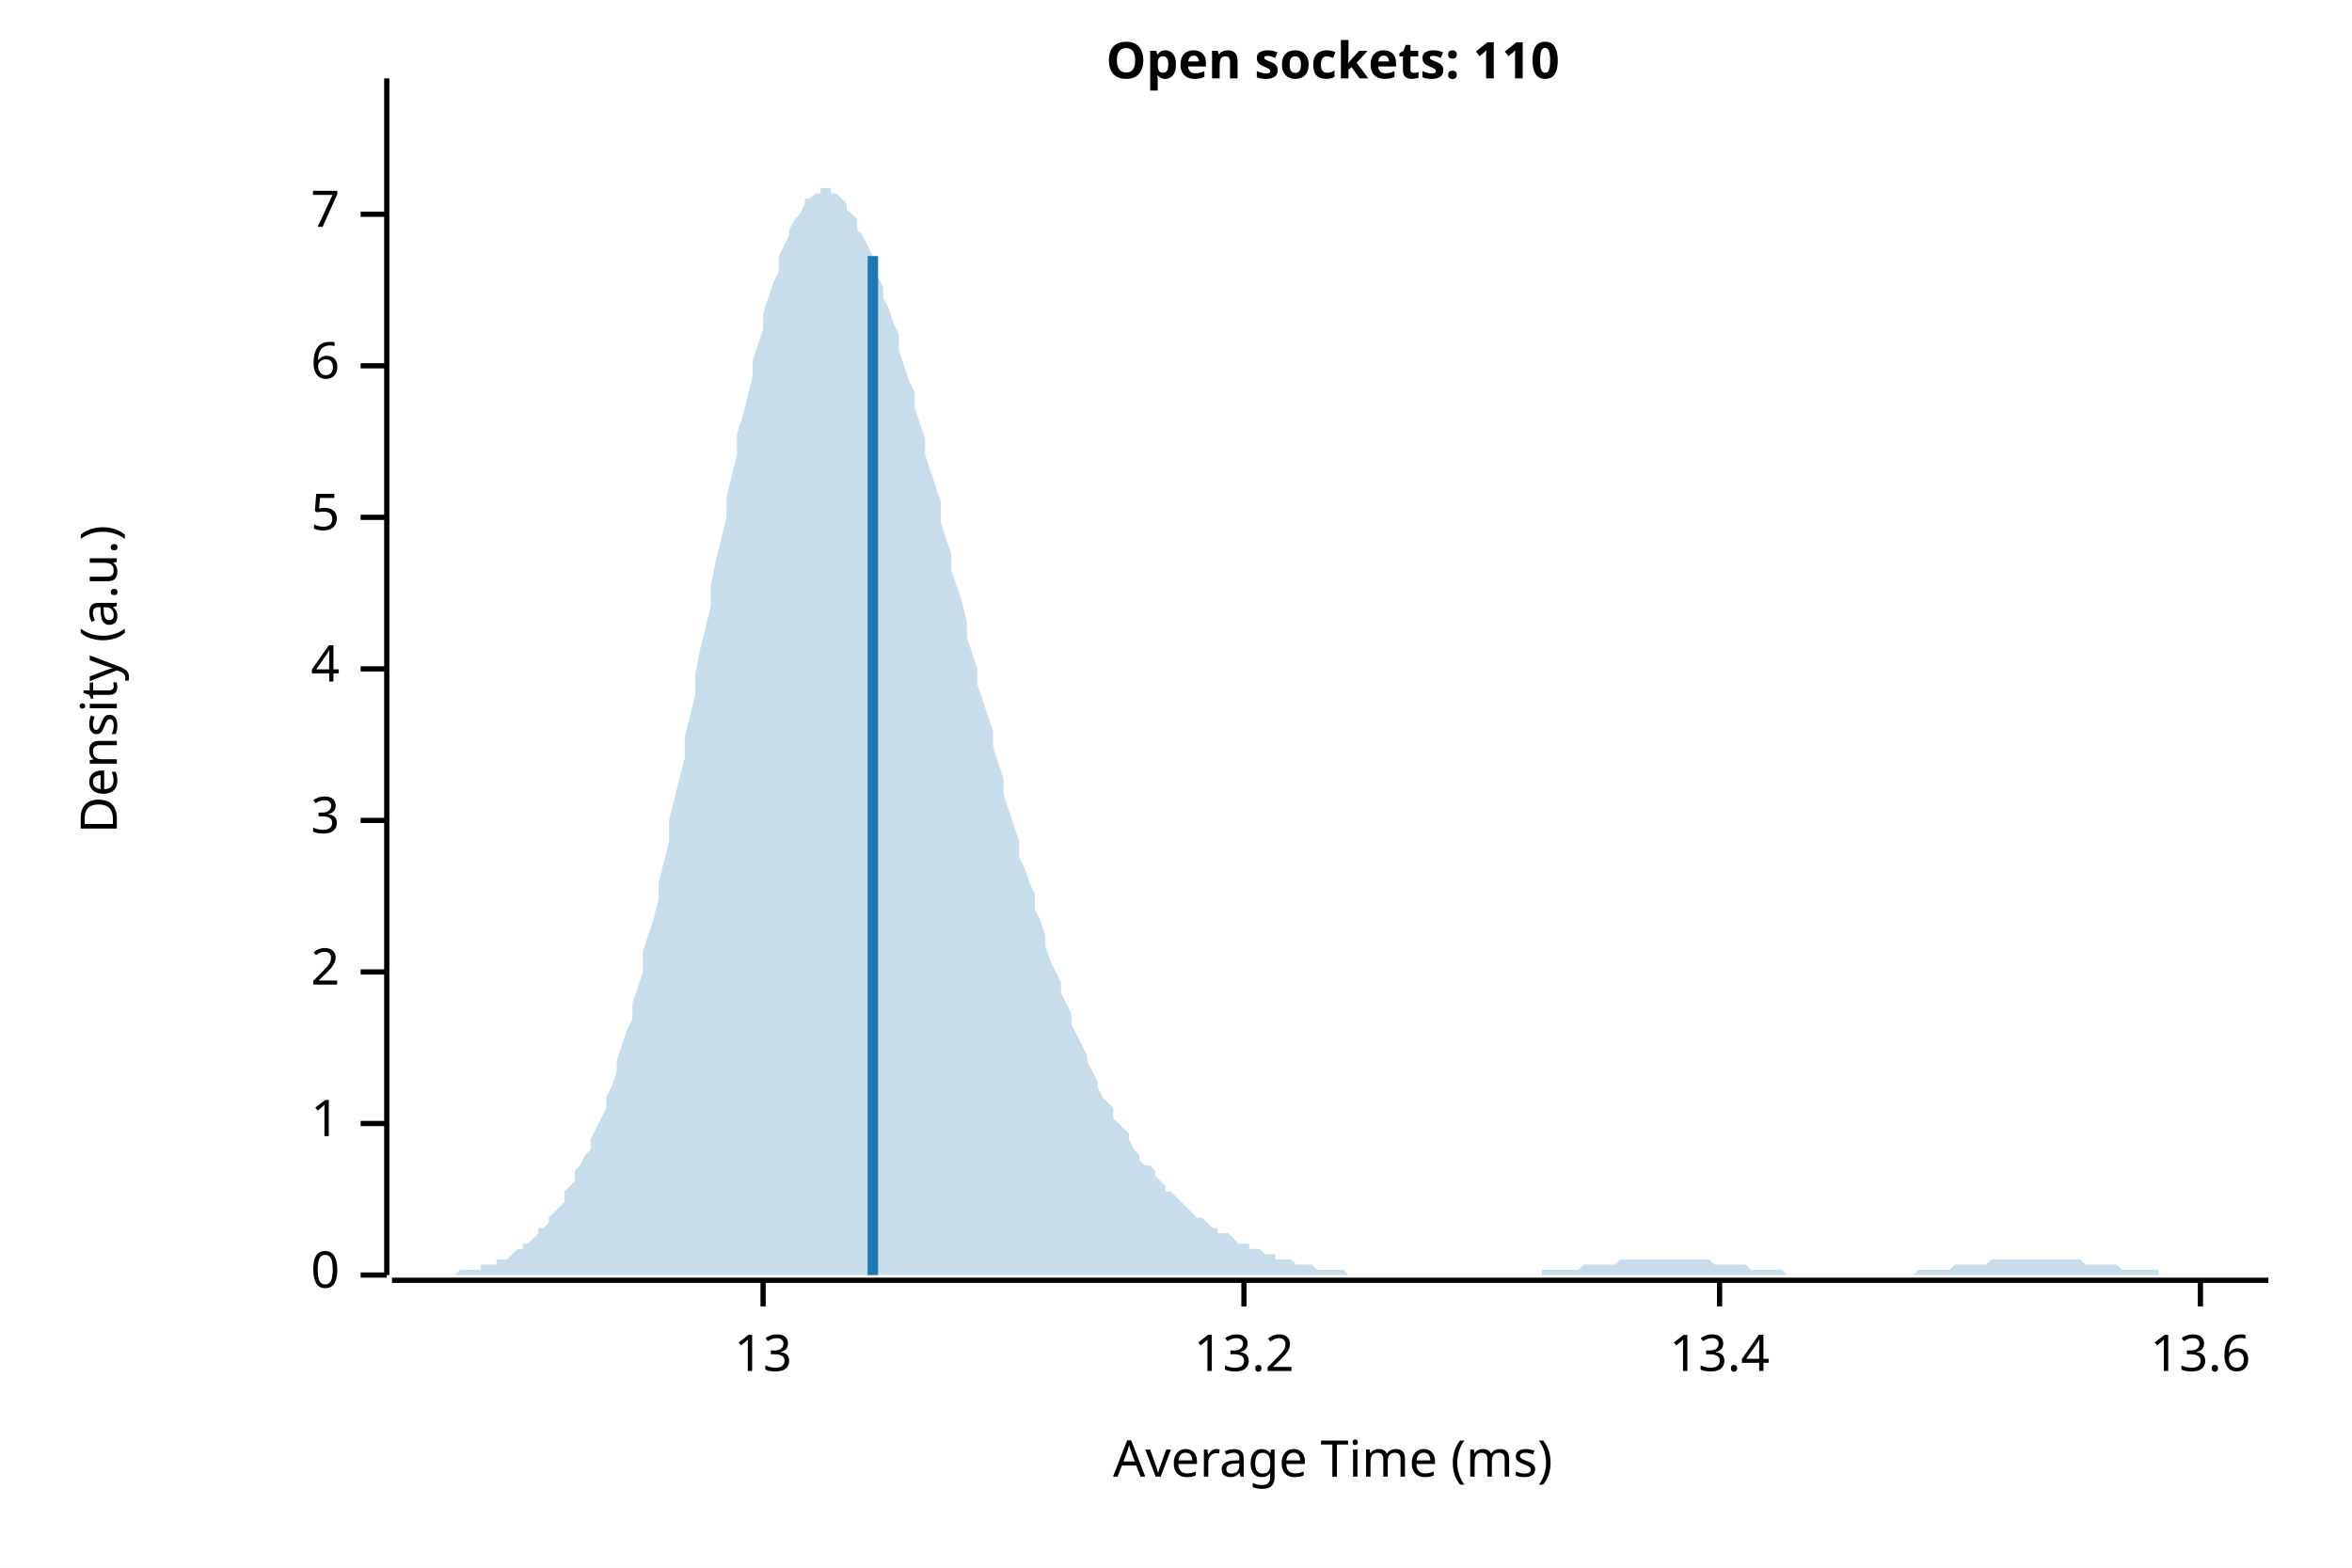
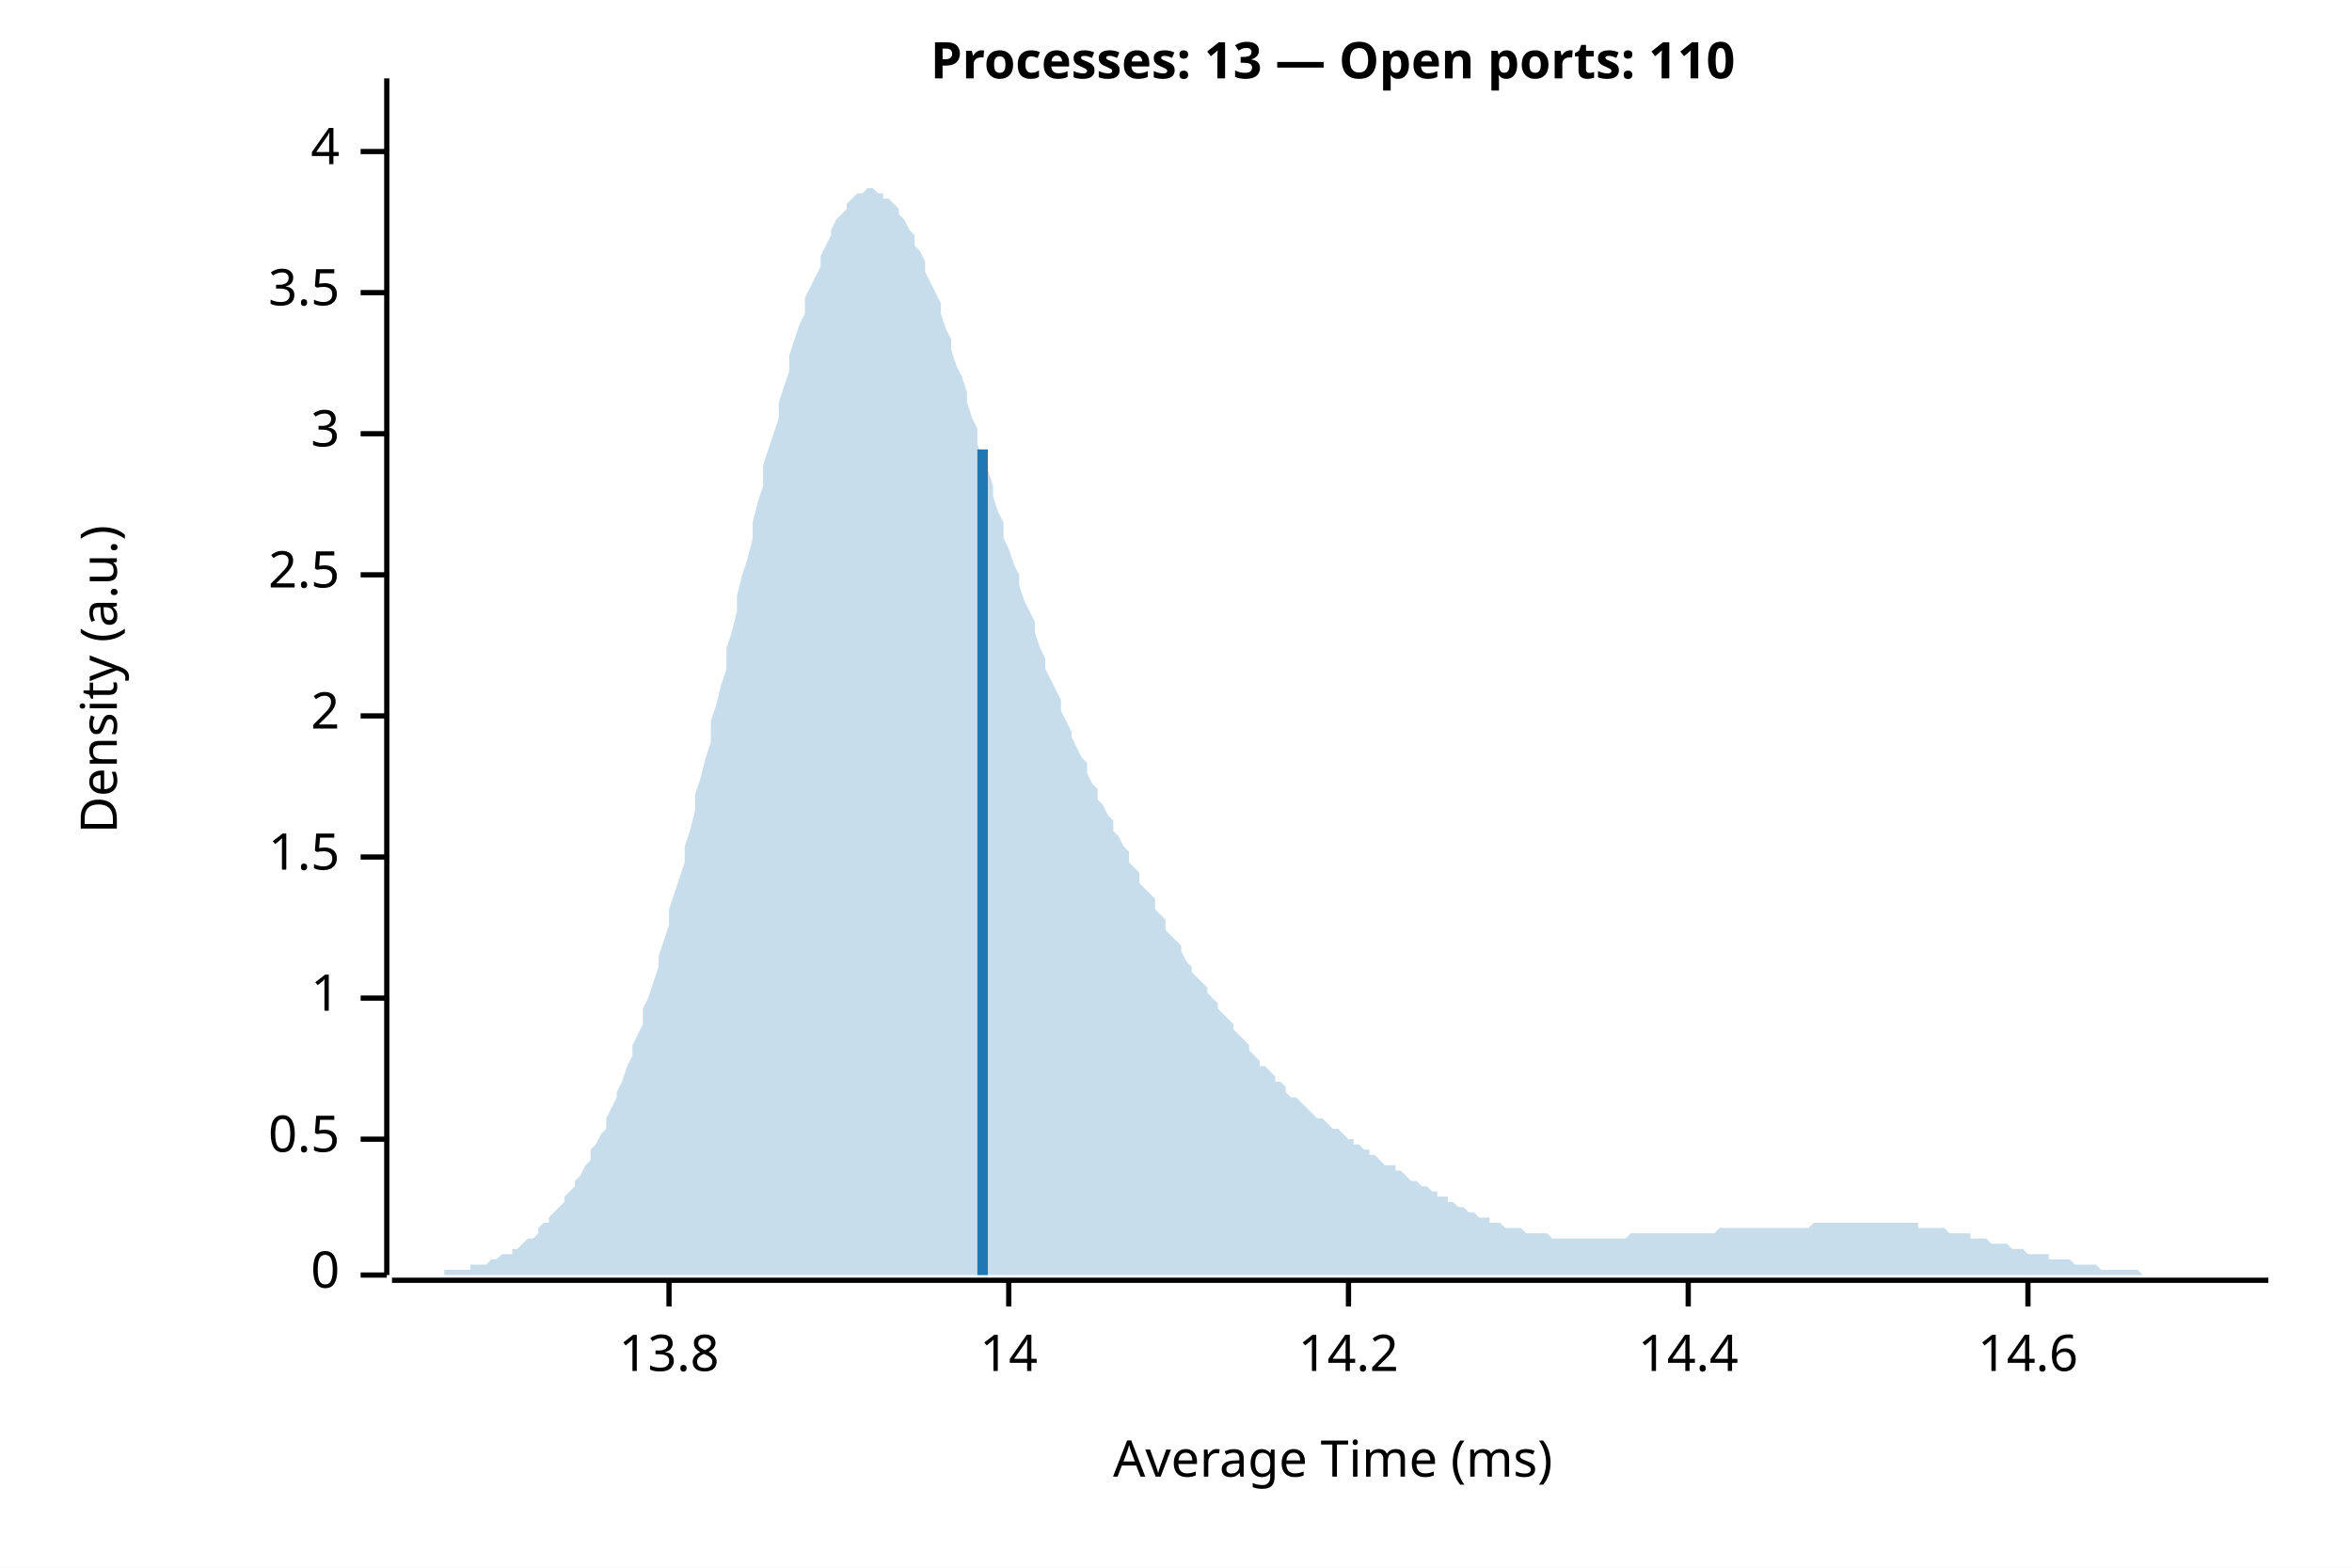
<svg xmlns="http://www.w3.org/2000/svg" width="450" height="300" viewBox="0 0 450 300">
  <rect width="100%" height="100%" fill="white" />
-   <text x="255" y="15" font-weight="bold" text-anchor="middle" font-family="sans-serif" font-size="9.677" opacity="1" fill="#000000">Open sockets: 110</text>
+   <text x="255" y="15" font-weight="bold" text-anchor="middle" font-family="sans-serif" font-size="9.677" opacity="1" fill="#000000">Processes: 13 — Open ports: 110</text>
  <text x="15" y="130" dy="0.76em" text-anchor="middle" font-family="sans-serif" font-size="9.677" opacity="1" fill="#000000" transform="rotate(270, 15, 130)">
Density (a.u.)
</text>
  <text x="255" y="285" dy="-0.5ex" text-anchor="middle" font-family="sans-serif" font-size="9.677" opacity="1" fill="#000000">
Average Time (ms)
</text>
  <polyline fill="none" opacity="1" stroke="#000000" stroke-width="1" points="74,15 74,244 " />
  <text x="65" y="244" dy="0.5ex" text-anchor="end" font-family="sans-serif" font-size="9.677" opacity="1" fill="#000000">
0
</text>
  <polyline fill="none" opacity="1" stroke="#000000" stroke-width="1" points="69,244 74,244 " />
-   <text x="65" y="215" dy="0.5ex" text-anchor="end" font-family="sans-serif" font-size="9.677" opacity="1" fill="#000000">
+   <text x="65" y="218" dy="0.5ex" text-anchor="end" font-family="sans-serif" font-size="9.677" opacity="1" fill="#000000">
+ 0.5
+ </text>
+   <polyline fill="none" opacity="1" stroke="#000000" stroke-width="1" points="69,218 74,218 " />
+   <text x="65" y="191" dy="0.5ex" text-anchor="end" font-family="sans-serif" font-size="9.677" opacity="1" fill="#000000">
1
</text>
-   <polyline fill="none" opacity="1" stroke="#000000" stroke-width="1" points="69,215 74,215 " />
-   <text x="65" y="186" dy="0.5ex" text-anchor="end" font-family="sans-serif" font-size="9.677" opacity="1" fill="#000000">
+   <polyline fill="none" opacity="1" stroke="#000000" stroke-width="1" points="69,191 74,191 " />
+   <text x="65" y="164" dy="0.5ex" text-anchor="end" font-family="sans-serif" font-size="9.677" opacity="1" fill="#000000">
+ 1.5
+ </text>
+   <polyline fill="none" opacity="1" stroke="#000000" stroke-width="1" points="69,164 74,164 " />
+   <text x="65" y="137" dy="0.5ex" text-anchor="end" font-family="sans-serif" font-size="9.677" opacity="1" fill="#000000">
2
</text>
-   <polyline fill="none" opacity="1" stroke="#000000" stroke-width="1" points="69,186 74,186 " />
-   <text x="65" y="157" dy="0.5ex" text-anchor="end" font-family="sans-serif" font-size="9.677" opacity="1" fill="#000000">
+   <polyline fill="none" opacity="1" stroke="#000000" stroke-width="1" points="69,137 74,137 " />
+   <text x="65" y="110" dy="0.5ex" text-anchor="end" font-family="sans-serif" font-size="9.677" opacity="1" fill="#000000">
+ 2.5
+ </text>
+   <polyline fill="none" opacity="1" stroke="#000000" stroke-width="1" points="69,110 74,110 " />
+   <text x="65" y="83" dy="0.5ex" text-anchor="end" font-family="sans-serif" font-size="9.677" opacity="1" fill="#000000">
3
</text>
-   <polyline fill="none" opacity="1" stroke="#000000" stroke-width="1" points="69,157 74,157 " />
-   <text x="65" y="128" dy="0.5ex" text-anchor="end" font-family="sans-serif" font-size="9.677" opacity="1" fill="#000000">
+   <polyline fill="none" opacity="1" stroke="#000000" stroke-width="1" points="69,83 74,83 " />
+   <text x="65" y="56" dy="0.5ex" text-anchor="end" font-family="sans-serif" font-size="9.677" opacity="1" fill="#000000">
+ 3.5
+ </text>
+   <polyline fill="none" opacity="1" stroke="#000000" stroke-width="1" points="69,56 74,56 " />
+   <text x="65" y="29" dy="0.5ex" text-anchor="end" font-family="sans-serif" font-size="9.677" opacity="1" fill="#000000">
4
</text>
-   <polyline fill="none" opacity="1" stroke="#000000" stroke-width="1" points="69,128 74,128 " />
-   <text x="65" y="99" dy="0.5ex" text-anchor="end" font-family="sans-serif" font-size="9.677" opacity="1" fill="#000000">
- 5
+   <polyline fill="none" opacity="1" stroke="#000000" stroke-width="1" points="69,29 74,29 " />
+   <polyline fill="none" opacity="1" stroke="#000000" stroke-width="1" points="75,245 434,245 " />
+   <text x="128" y="255" dy="0.76em" text-anchor="middle" font-family="sans-serif" font-size="9.677" opacity="1" fill="#000000">
+ 13.8
</text>
-   <polyline fill="none" opacity="1" stroke="#000000" stroke-width="1" points="69,99 74,99 " />
-   <text x="65" y="70" dy="0.5ex" text-anchor="end" font-family="sans-serif" font-size="9.677" opacity="1" fill="#000000">
- 6
+   <polyline fill="none" opacity="1" stroke="#000000" stroke-width="1" points="128,245 128,250 " />
+   <text x="193" y="255" dy="0.76em" text-anchor="middle" font-family="sans-serif" font-size="9.677" opacity="1" fill="#000000">
+ 14
</text>
-   <polyline fill="none" opacity="1" stroke="#000000" stroke-width="1" points="69,70 74,70 " />
-   <text x="65" y="41" dy="0.5ex" text-anchor="end" font-family="sans-serif" font-size="9.677" opacity="1" fill="#000000">
- 7
+   <polyline fill="none" opacity="1" stroke="#000000" stroke-width="1" points="193,245 193,250 " />
+   <text x="258" y="255" dy="0.76em" text-anchor="middle" font-family="sans-serif" font-size="9.677" opacity="1" fill="#000000">
+ 14.2
</text>
-   <polyline fill="none" opacity="1" stroke="#000000" stroke-width="1" points="69,41 74,41 " />
-   <polyline fill="none" opacity="1" stroke="#000000" stroke-width="1" points="75,245 434,245 " />
-   <text x="146" y="255" dy="0.76em" text-anchor="middle" font-family="sans-serif" font-size="9.677" opacity="1" fill="#000000">
- 13
+   <polyline fill="none" opacity="1" stroke="#000000" stroke-width="1" points="258,245 258,250 " />
+   <text x="323" y="255" dy="0.76em" text-anchor="middle" font-family="sans-serif" font-size="9.677" opacity="1" fill="#000000">
+ 14.4
</text>
-   <polyline fill="none" opacity="1" stroke="#000000" stroke-width="1" points="146,245 146,250 " />
-   <text x="238" y="255" dy="0.76em" text-anchor="middle" font-family="sans-serif" font-size="9.677" opacity="1" fill="#000000">
- 13.2
+   <polyline fill="none" opacity="1" stroke="#000000" stroke-width="1" points="323,245 323,250 " />
+   <text x="388" y="255" dy="0.76em" text-anchor="middle" font-family="sans-serif" font-size="9.677" opacity="1" fill="#000000">
+ 14.6
</text>
-   <polyline fill="none" opacity="1" stroke="#000000" stroke-width="1" points="238,245 238,250 " />
-   <text x="329" y="255" dy="0.76em" text-anchor="middle" font-family="sans-serif" font-size="9.677" opacity="1" fill="#000000">
- 13.4
- </text>
-   <polyline fill="none" opacity="1" stroke="#000000" stroke-width="1" points="329,245 329,250 " />
-   <text x="421" y="255" dy="0.76em" text-anchor="middle" font-family="sans-serif" font-size="9.677" opacity="1" fill="#000000">
- 13.6
- </text>
-   <polyline fill="none" opacity="1" stroke="#000000" stroke-width="1" points="421,245 421,250 " />
-   <polygon opacity="0.25" fill="#1F78B4" points="75,244 75,244 76,244 77,244 77,244 78,244 79,244 80,244 80,244 81,244 82,244 82,244 83,244 84,244 85,244 85,244 86,244 87,244 87,244 88,243 89,243 90,243 90,243 91,243 92,243 92,242 93,242 94,242 95,242 95,241 96,241 97,241 98,240 98,240 99,239 100,239 100,238 101,238 102,237 103,236 103,235 104,235 105,234 105,233 106,232 107,231 108,230 108,228 109,227 110,226 110,224 111,223 112,221 113,220 113,218 114,216 115,214 116,212 116,210 117,208 118,205 118,203 119,200 120,197 121,195 121,192 122,189 123,186 123,182 124,179 125,176 126,172 126,169 127,165 128,161 128,157 129,153 130,149 131,145 131,141 132,137 133,133 133,129 134,124 135,120 136,116 136,112 137,107 138,103 139,99 139,95 140,91 141,87 141,83 142,80 143,76 144,72 144,69 145,66 146,63 146,60 147,57 148,54 149,52 149,49 150,47 151,45 151,44 152,42 153,41 154,39 154,38 155,38 156,37 157,37 157,36 158,36 159,36 159,37 160,37 161,38 162,39 162,40 163,41 164,42 164,44 165,45 166,47 167,49 167,51 168,53 169,55 169,57 170,59 171,62 172,64 172,67 173,70 174,73 175,75 175,78 176,81 177,84 177,87 178,90 179,93 180,96 180,100 181,103 182,106 182,109 183,112 184,115 185,119 185,122 186,125 187,128 187,131 188,134 189,137 190,140 190,143 191,146 192,149 192,152 193,155 194,158 195,161 195,164 196,166 197,169 198,171 198,174 199,176 200,179 200,181 201,184 202,186 203,188 203,190 204,192 205,194 205,196 206,198 207,200 208,202 208,203 209,205 210,207 210,208 211,210 212,211 213,212 213,214 214,215 215,216 216,217 216,218 217,220 218,221 218,222 219,223 220,223 221,224 221,225 222,226 223,227 223,228 224,228 225,229 226,230 226,230 227,231 228,232 228,232 229,233 230,233 231,234 231,234 232,235 233,235 233,236 234,236 235,236 236,237 236,237 237,238 238,238 239,238 239,239 240,239 241,239 241,239 242,240 243,240 244,240 244,241 245,241 246,241 246,241 247,241 248,242 249,242 249,242 250,242 251,242 251,242 252,243 253,243 254,243 254,243 255,243 256,243 257,243 257,243 258,244 259,244 259,244 260,244 261,244 262,244 262,244 263,244 264,244 264,244 265,244 266,244 267,244 267,244 268,244 269,244 269,244 270,244 271,244 272,244 272,244 273,244 274,244 275,244 275,244 276,244 277,244 277,244 278,244 279,244 280,244 280,244 281,244 282,244 282,244 283,244 284,244 285,244 285,244 286,244 287,244 287,244 288,244 289,244 290,244 290,244 291,244 292,244 292,244 293,244 294,244 295,244 295,243 296,243 297,243 298,243 298,243 299,243 300,243 300,243 301,243 302,243 303,242 303,242 304,242 305,242 305,242 306,242 307,242 308,242 308,242 309,242 310,241 310,241 311,241 312,241 313,241 313,241 314,241 315,241 316,241 316,241 317,241 318,241 318,241 319,241 320,241 321,241 321,241 322,241 323,241 323,241 324,241 325,241 326,241 326,241 327,241 328,242 328,242 329,242 330,242 331,242 331,242 332,242 333,242 333,242 334,242 335,243 336,243 336,243 337,243 338,243 339,243 339,243 340,243 341,243 341,243 342,244 343,244 344,244 344,244 345,244 346,244 346,244 347,244 348,244 349,244 349,244 350,244 351,244 351,244 352,244 353,244 354,244 354,244 355,244 356,244 357,244 357,244 358,244 359,244 359,244 360,244 361,244 362,244 362,244 363,244 364,244 364,244 365,244 366,244 367,243 367,243 368,243 369,243 369,243 370,243 371,243 372,243 372,243 373,243 374,242 375,242 375,242 376,242 377,242 377,242 378,242 379,242 380,242 380,242 381,241 382,241 382,241 383,241 384,241 385,241 385,241 386,241 387,241 387,241 388,241 389,241 390,241 390,241 391,241 392,241 392,241 393,241 394,241 395,241 395,241 396,241 397,241 398,241 398,241 399,242 400,242 400,242 401,242 402,242 403,242 403,242 404,242 405,242 405,242 406,243 407,243 408,243 408,243 409,243 410,243 410,243 411,243 412,243 413,243 413,244 414,244 415,244 416,244 416,244 417,244 418,244 418,244 419,244 420,244 421,244 421,244 422,244 423,244 423,244 424,244 425,244 426,244 426,244 427,244 428,244 428,244 429,244 430,244 431,244 431,244 432,244 433,244 434,244 434,244 75,244 " />
-   <polyline fill="none" opacity="1" stroke="#1F78B4" stroke-width="2" points="167,244 167,49 " />
+   <polyline fill="none" opacity="1" stroke="#000000" stroke-width="1" points="388,245 388,250 " />
+   <polygon opacity="0.25" fill="#1F78B4" points="75,244 75,244 76,244 77,244 77,244 78,244 79,244 80,244 80,244 81,244 82,244 82,244 83,244 84,244 85,244 85,243 86,243 87,243 87,243 88,243 89,243 90,243 90,242 91,242 92,242 92,242 93,242 94,241 95,241 95,241 96,240 97,240 98,240 98,239 99,239 100,238 100,238 101,237 102,237 103,236 103,235 104,234 105,234 105,233 106,232 107,231 108,230 108,229 109,228 110,227 110,226 111,225 112,223 113,222 113,220 114,219 115,217 116,216 116,214 117,212 118,210 118,209 119,207 120,204 121,202 121,200 122,198 123,196 123,193 124,191 125,188 126,185 126,183 127,180 128,177 128,174 129,171 130,168 131,165 131,162 132,159 133,155 133,152 134,149 135,145 136,142 136,138 137,135 138,131 139,128 139,124 140,121 141,117 141,114 142,110 143,107 144,103 144,100 145,96 146,93 146,89 147,86 148,83 149,80 149,77 150,74 151,71 151,68 152,65 153,62 154,60 154,57 155,55 156,53 157,51 157,49 158,47 159,45 159,44 160,42 161,41 162,40 162,39 163,38 164,37 164,37 165,37 166,36 167,36 167,36 168,37 169,37 169,38 170,38 171,39 172,40 172,41 173,42 174,44 175,45 175,47 176,48 177,50 177,52 178,54 179,56 180,58 180,60 181,63 182,65 182,67 183,70 184,72 185,75 185,77 186,80 187,82 187,85 188,88 189,90 190,93 190,95 191,98 192,100 192,103 193,105 194,108 195,110 195,112 196,115 197,117 198,119 198,121 199,124 200,126 200,128 201,130 202,132 203,134 203,136 204,138 205,140 205,141 206,143 207,145 208,146 208,148 209,150 210,151 210,153 211,154 212,156 213,157 213,159 214,160 215,162 216,163 216,165 217,166 218,167 218,169 219,170 220,171 221,172 221,174 222,175 223,176 223,178 224,179 225,180 226,181 226,182 227,184 228,185 228,186 229,187 230,188 231,189 231,190 232,191 233,192 233,193 234,194 235,195 236,196 236,197 237,198 238,199 239,200 239,201 240,202 241,203 241,204 242,204 243,205 244,206 244,207 245,207 246,208 246,209 247,210 248,210 249,211 249,211 250,212 251,213 251,213 252,214 253,214 254,215 254,215 255,216 256,216 257,217 257,217 258,218 259,218 259,219 260,219 261,220 262,220 262,221 263,221 264,222 264,222 265,223 266,223 267,223 267,224 268,224 269,225 269,225 270,226 271,226 272,227 272,227 273,227 274,228 275,228 275,229 276,229 277,229 277,230 278,230 279,231 280,231 280,231 281,232 282,232 282,232 283,233 284,233 285,233 285,234 286,234 287,234 287,234 288,235 289,235 290,235 290,235 291,235 292,236 292,236 293,236 294,236 295,236 295,236 296,236 297,237 298,237 298,237 299,237 300,237 300,237 301,237 302,237 303,237 303,237 304,237 305,237 305,237 306,237 307,237 308,237 308,237 309,237 310,237 310,237 311,237 312,236 313,236 313,236 314,236 315,236 316,236 316,236 317,236 318,236 318,236 319,236 320,236 321,236 321,236 322,236 323,236 323,236 324,236 325,236 326,236 326,236 327,236 328,236 328,236 329,235 330,235 331,235 331,235 332,235 333,235 333,235 334,235 335,235 336,235 336,235 337,235 338,235 339,235 339,235 340,235 341,235 341,235 342,235 343,235 344,235 344,235 345,235 346,235 346,235 347,234 348,234 349,234 349,234 350,234 351,234 351,234 352,234 353,234 354,234 354,234 355,234 356,234 357,234 357,234 358,234 359,234 359,234 360,234 361,234 362,234 362,234 363,234 364,234 364,234 365,234 366,234 367,234 367,235 368,235 369,235 369,235 370,235 371,235 372,235 372,235 373,236 374,236 375,236 375,236 376,236 377,236 377,237 378,237 379,237 380,237 380,237 381,238 382,238 382,238 383,238 384,238 385,239 385,239 386,239 387,239 387,239 388,240 389,240 390,240 390,240 391,240 392,240 392,241 393,241 394,241 395,241 395,241 396,241 397,242 398,242 398,242 399,242 400,242 400,242 401,242 402,243 403,243 403,243 404,243 405,243 405,243 406,243 407,243 408,243 408,243 409,243 410,244 410,244 411,244 412,244 413,244 413,244 414,244 415,244 416,244 416,244 417,244 418,244 418,244 419,244 420,244 421,244 421,244 422,244 423,244 423,244 424,244 425,244 426,244 426,244 427,244 428,244 428,244 429,244 430,244 431,244 431,244 432,244 433,244 434,244 434,244 75,244 " />
+   <polyline fill="none" opacity="1" stroke="#1F78B4" stroke-width="2" points="188,244 188,86 " />
</svg>
